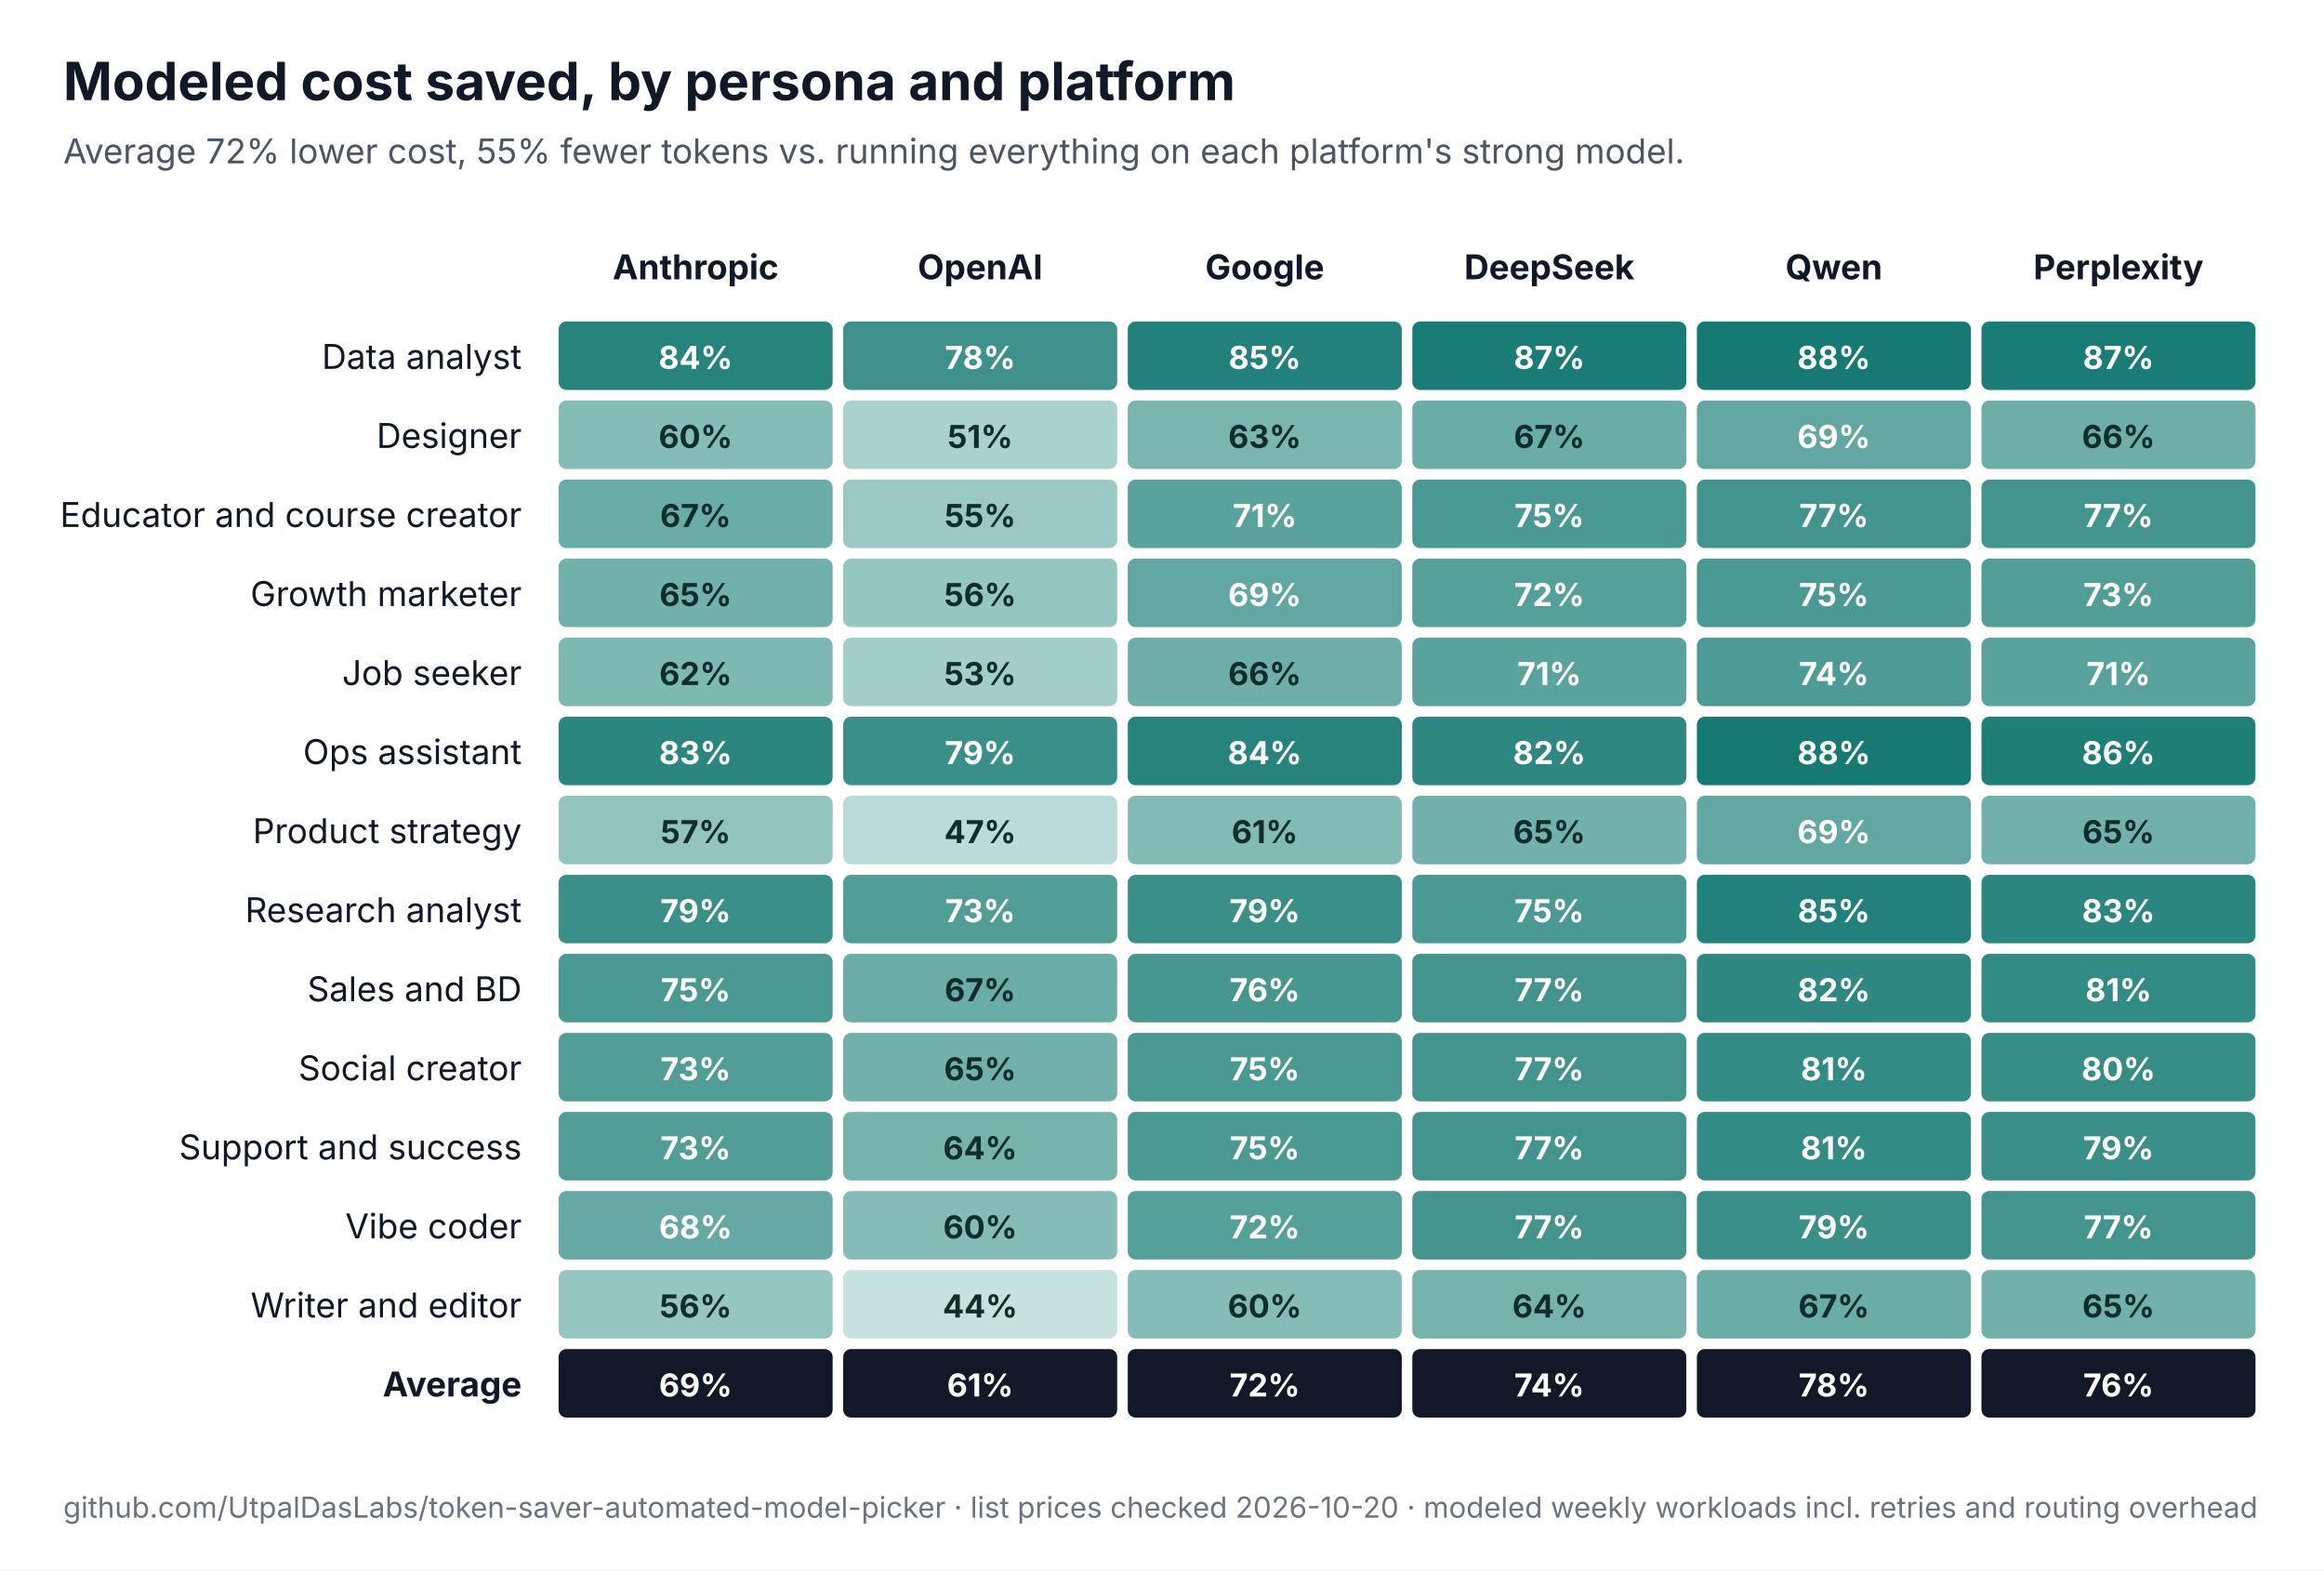
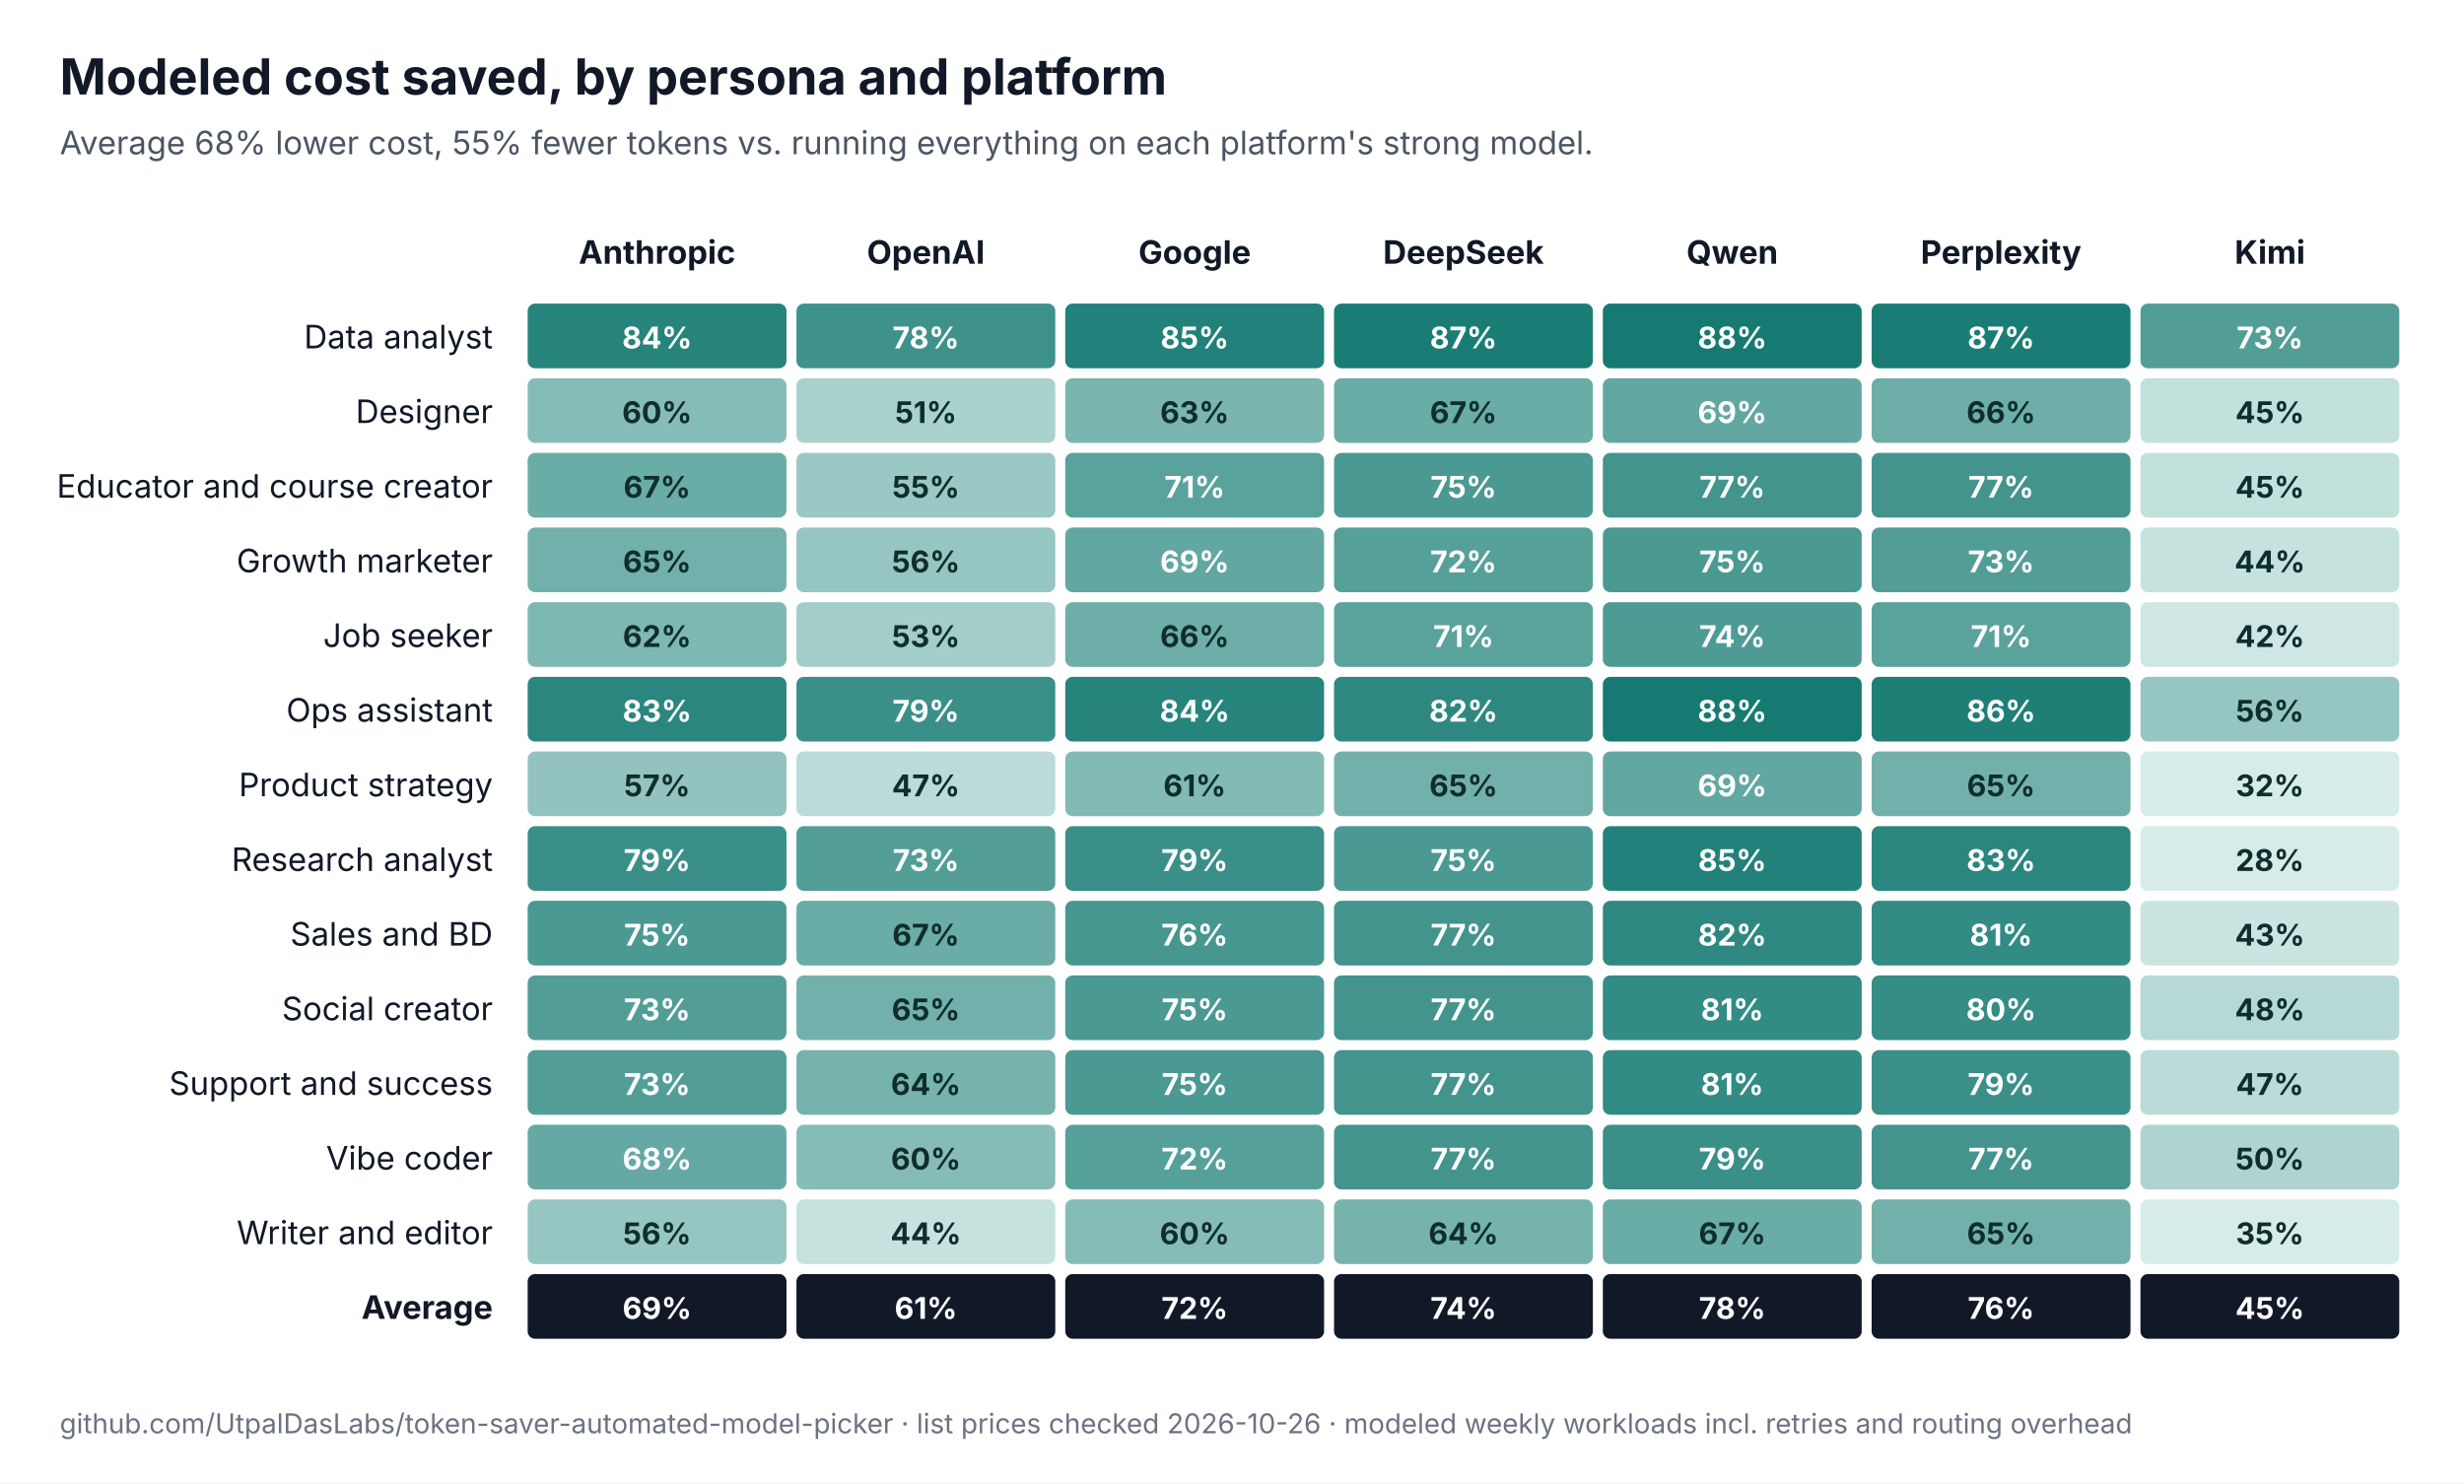
- <svg xmlns="http://www.w3.org/2000/svg" width="882" height="596" viewBox="0 0 882 596" font-family="Inter,Segoe UI,Helvetica,Arial,sans-serif">
-   <rect width="882" height="596" fill="#ffffff" />
+ <svg xmlns="http://www.w3.org/2000/svg" width="990" height="596" viewBox="0 0 990 596" font-family="Inter,Segoe UI,Helvetica,Arial,sans-serif">
+   <rect width="990" height="596" fill="#ffffff" />
  <text x="24" y="38" font-size="20" font-weight="700" fill="#111827">Modeled cost saved, by persona and platform</text>
-   <text x="24" y="62" font-size="13" fill="#4b5563">Average 72% lower cost, 55% fewer tokens vs. running everything on each platform's strong model.</text>
+   <text x="24" y="62" font-size="13" fill="#4b5563">Average 68% lower cost, 55% fewer tokens vs. running everything on each platform's strong model.</text>
  <text x="264.0" y="106" font-size="13" font-weight="700" text-anchor="middle" fill="#111827">Anthropic</text>
  <text x="372.0" y="106" font-size="13" font-weight="700" text-anchor="middle" fill="#111827">OpenAI</text>
  <text x="480.0" y="106" font-size="13" font-weight="700" text-anchor="middle" fill="#111827">Google</text>
  <text x="588.0" y="106" font-size="13" font-weight="700" text-anchor="middle" fill="#111827">DeepSeek</text>
  <text x="696.0" y="106" font-size="13" font-weight="700" text-anchor="middle" fill="#111827">Qwen</text>
  <text x="804.0" y="106" font-size="13" font-weight="700" text-anchor="middle" fill="#111827">Perplexity</text>
+   <text x="912.0" y="106" font-size="13" font-weight="700" text-anchor="middle" fill="#111827">Kimi</text>
  <text x="198" y="140" font-size="13" text-anchor="end" fill="#111827">Data analyst</text>
  <rect x="212" y="122" width="104" height="26" rx="3" fill="rgb(38,132,124)" />
  <text x="264.0" y="140" font-size="12" font-weight="700" text-anchor="middle" fill="#ffffff">84%</text>
  <rect x="320" y="122" width="104" height="26" rx="3" fill="rgb(62,146,139)" />
  <text x="372.0" y="140" font-size="12" font-weight="700" text-anchor="middle" fill="#ffffff">78%</text>
  <rect x="428" y="122" width="104" height="26" rx="3" fill="rgb(34,129,122)" />
  <text x="480.0" y="140" font-size="12" font-weight="700" text-anchor="middle" fill="#ffffff">85%</text>
  <rect x="536" y="122" width="104" height="26" rx="3" fill="rgb(26,125,117)" />
  <text x="588.0" y="140" font-size="12" font-weight="700" text-anchor="middle" fill="#ffffff">87%</text>
  <rect x="644" y="122" width="104" height="26" rx="3" fill="rgb(22,122,114)" />
  <text x="696.0" y="140" font-size="12" font-weight="700" text-anchor="middle" fill="#ffffff">88%</text>
  <rect x="752" y="122" width="104" height="26" rx="3" fill="rgb(26,125,117)" />
  <text x="804.0" y="140" font-size="12" font-weight="700" text-anchor="middle" fill="#ffffff">87%</text>
+   <rect x="860" y="122" width="104" height="26" rx="3" fill="rgb(82,158,151)" />
+   <text x="912.0" y="140" font-size="12" font-weight="700" text-anchor="middle" fill="#ffffff">73%</text>
  <text x="198" y="170" font-size="13" text-anchor="end" fill="#111827">Designer</text>
  <rect x="212" y="152" width="104" height="26" rx="3" fill="rgb(134,188,183)" />
  <text x="264.0" y="170" font-size="12" font-weight="700" text-anchor="middle" fill="#0f2e2b">60%</text>
  <rect x="320" y="152" width="104" height="26" rx="3" fill="rgb(170,210,205)" />
  <text x="372.0" y="170" font-size="12" font-weight="700" text-anchor="middle" fill="#0f2e2b">51%</text>
  <rect x="428" y="152" width="104" height="26" rx="3" fill="rgb(122,181,176)" />
  <text x="480.0" y="170" font-size="12" font-weight="700" text-anchor="middle" fill="#0f2e2b">63%</text>
  <rect x="536" y="152" width="104" height="26" rx="3" fill="rgb(106,172,166)" />
  <text x="588.0" y="170" font-size="12" font-weight="700" text-anchor="middle" fill="#0f2e2b">67%</text>
  <rect x="644" y="152" width="104" height="26" rx="3" fill="rgb(98,167,161)" />
  <text x="696.0" y="170" font-size="12" font-weight="700" text-anchor="middle" fill="#ffffff">69%</text>
  <rect x="752" y="152" width="104" height="26" rx="3" fill="rgb(110,174,169)" />
  <text x="804.0" y="170" font-size="12" font-weight="700" text-anchor="middle" fill="#0f2e2b">66%</text>
+   <rect x="860" y="152" width="104" height="26" rx="3" fill="rgb(194,224,220)" />
+   <text x="912.0" y="170" font-size="12" font-weight="700" text-anchor="middle" fill="#0f2e2b">45%</text>
  <text x="198" y="200" font-size="13" text-anchor="end" fill="#111827">Educator and course creator</text>
  <rect x="212" y="182" width="104" height="26" rx="3" fill="rgb(106,172,166)" />
  <text x="264.0" y="200" font-size="12" font-weight="700" text-anchor="middle" fill="#0f2e2b">67%</text>
  <rect x="320" y="182" width="104" height="26" rx="3" fill="rgb(154,200,196)" />
  <text x="372.0" y="200" font-size="12" font-weight="700" text-anchor="middle" fill="#0f2e2b">55%</text>
  <rect x="428" y="182" width="104" height="26" rx="3" fill="rgb(90,162,156)" />
  <text x="480.0" y="200" font-size="12" font-weight="700" text-anchor="middle" fill="#ffffff">71%</text>
  <rect x="536" y="182" width="104" height="26" rx="3" fill="rgb(74,153,146)" />
  <text x="588.0" y="200" font-size="12" font-weight="700" text-anchor="middle" fill="#ffffff">75%</text>
  <rect x="644" y="182" width="104" height="26" rx="3" fill="rgb(66,148,141)" />
  <text x="696.0" y="200" font-size="12" font-weight="700" text-anchor="middle" fill="#ffffff">77%</text>
  <rect x="752" y="182" width="104" height="26" rx="3" fill="rgb(66,148,141)" />
  <text x="804.0" y="200" font-size="12" font-weight="700" text-anchor="middle" fill="#ffffff">77%</text>
+   <rect x="860" y="182" width="104" height="26" rx="3" fill="rgb(194,224,220)" />
+   <text x="912.0" y="200" font-size="12" font-weight="700" text-anchor="middle" fill="#0f2e2b">45%</text>
  <text x="198" y="230" font-size="13" text-anchor="end" fill="#111827">Growth marketer</text>
  <rect x="212" y="212" width="104" height="26" rx="3" fill="rgb(114,177,171)" />
  <text x="264.0" y="230" font-size="12" font-weight="700" text-anchor="middle" fill="#0f2e2b">65%</text>
  <rect x="320" y="212" width="104" height="26" rx="3" fill="rgb(150,198,193)" />
  <text x="372.0" y="230" font-size="12" font-weight="700" text-anchor="middle" fill="#0f2e2b">56%</text>
  <rect x="428" y="212" width="104" height="26" rx="3" fill="rgb(98,167,161)" />
  <text x="480.0" y="230" font-size="12" font-weight="700" text-anchor="middle" fill="#ffffff">69%</text>
  <rect x="536" y="212" width="104" height="26" rx="3" fill="rgb(86,160,154)" />
  <text x="588.0" y="230" font-size="12" font-weight="700" text-anchor="middle" fill="#ffffff">72%</text>
  <rect x="644" y="212" width="104" height="26" rx="3" fill="rgb(74,153,146)" />
  <text x="696.0" y="230" font-size="12" font-weight="700" text-anchor="middle" fill="#ffffff">75%</text>
  <rect x="752" y="212" width="104" height="26" rx="3" fill="rgb(82,158,151)" />
  <text x="804.0" y="230" font-size="12" font-weight="700" text-anchor="middle" fill="#ffffff">73%</text>
+   <rect x="860" y="212" width="104" height="26" rx="3" fill="rgb(198,226,223)" />
+   <text x="912.0" y="230" font-size="12" font-weight="700" text-anchor="middle" fill="#0f2e2b">44%</text>
  <text x="198" y="260" font-size="13" text-anchor="end" fill="#111827">Job seeker</text>
  <rect x="212" y="242" width="104" height="26" rx="3" fill="rgb(126,184,178)" />
  <text x="264.0" y="260" font-size="12" font-weight="700" text-anchor="middle" fill="#0f2e2b">62%</text>
  <rect x="320" y="242" width="104" height="26" rx="3" fill="rgb(162,205,201)" />
  <text x="372.0" y="260" font-size="12" font-weight="700" text-anchor="middle" fill="#0f2e2b">53%</text>
  <rect x="428" y="242" width="104" height="26" rx="3" fill="rgb(110,174,169)" />
  <text x="480.0" y="260" font-size="12" font-weight="700" text-anchor="middle" fill="#0f2e2b">66%</text>
  <rect x="536" y="242" width="104" height="26" rx="3" fill="rgb(90,162,156)" />
  <text x="588.0" y="260" font-size="12" font-weight="700" text-anchor="middle" fill="#ffffff">71%</text>
  <rect x="644" y="242" width="104" height="26" rx="3" fill="rgb(78,155,149)" />
  <text x="696.0" y="260" font-size="12" font-weight="700" text-anchor="middle" fill="#ffffff">74%</text>
  <rect x="752" y="242" width="104" height="26" rx="3" fill="rgb(90,162,156)" />
  <text x="804.0" y="260" font-size="12" font-weight="700" text-anchor="middle" fill="#ffffff">71%</text>
+   <rect x="860" y="242" width="104" height="26" rx="3" fill="rgb(206,231,228)" />
+   <text x="912.0" y="260" font-size="12" font-weight="700" text-anchor="middle" fill="#0f2e2b">42%</text>
  <text x="198" y="290" font-size="13" text-anchor="end" fill="#111827">Ops assistant</text>
  <rect x="212" y="272" width="104" height="26" rx="3" fill="rgb(42,134,127)" />
  <text x="264.0" y="290" font-size="12" font-weight="700" text-anchor="middle" fill="#ffffff">83%</text>
  <rect x="320" y="272" width="104" height="26" rx="3" fill="rgb(58,143,137)" />
  <text x="372.0" y="290" font-size="12" font-weight="700" text-anchor="middle" fill="#ffffff">79%</text>
  <rect x="428" y="272" width="104" height="26" rx="3" fill="rgb(38,132,124)" />
  <text x="480.0" y="290" font-size="12" font-weight="700" text-anchor="middle" fill="#ffffff">84%</text>
  <rect x="536" y="272" width="104" height="26" rx="3" fill="rgb(46,136,129)" />
  <text x="588.0" y="290" font-size="12" font-weight="700" text-anchor="middle" fill="#ffffff">82%</text>
  <rect x="644" y="272" width="104" height="26" rx="3" fill="rgb(22,122,114)" />
  <text x="696.0" y="290" font-size="12" font-weight="700" text-anchor="middle" fill="#ffffff">88%</text>
  <rect x="752" y="272" width="104" height="26" rx="3" fill="rgb(30,127,119)" />
  <text x="804.0" y="290" font-size="12" font-weight="700" text-anchor="middle" fill="#ffffff">86%</text>
+   <rect x="860" y="272" width="104" height="26" rx="3" fill="rgb(150,198,193)" />
+   <text x="912.0" y="290" font-size="12" font-weight="700" text-anchor="middle" fill="#0f2e2b">56%</text>
  <text x="198" y="320" font-size="13" text-anchor="end" fill="#111827">Product strategy</text>
  <rect x="212" y="302" width="104" height="26" rx="3" fill="rgb(146,195,191)" />
  <text x="264.0" y="320" font-size="12" font-weight="700" text-anchor="middle" fill="#0f2e2b">57%</text>
  <rect x="320" y="302" width="104" height="26" rx="3" fill="rgb(186,219,215)" />
  <text x="372.0" y="320" font-size="12" font-weight="700" text-anchor="middle" fill="#0f2e2b">47%</text>
  <rect x="428" y="302" width="104" height="26" rx="3" fill="rgb(130,186,181)" />
  <text x="480.0" y="320" font-size="12" font-weight="700" text-anchor="middle" fill="#0f2e2b">61%</text>
  <rect x="536" y="302" width="104" height="26" rx="3" fill="rgb(114,177,171)" />
  <text x="588.0" y="320" font-size="12" font-weight="700" text-anchor="middle" fill="#0f2e2b">65%</text>
  <rect x="644" y="302" width="104" height="26" rx="3" fill="rgb(98,167,161)" />
  <text x="696.0" y="320" font-size="12" font-weight="700" text-anchor="middle" fill="#ffffff">69%</text>
  <rect x="752" y="302" width="104" height="26" rx="3" fill="rgb(114,177,171)" />
  <text x="804.0" y="320" font-size="12" font-weight="700" text-anchor="middle" fill="#0f2e2b">65%</text>
+   <rect x="860" y="302" width="104" height="26" rx="3" fill="rgb(214,236,233)" />
+   <text x="912.0" y="320" font-size="12" font-weight="700" text-anchor="middle" fill="#0f2e2b">32%</text>
  <text x="198" y="350" font-size="13" text-anchor="end" fill="#111827">Research analyst</text>
  <rect x="212" y="332" width="104" height="26" rx="3" fill="rgb(58,143,137)" />
  <text x="264.0" y="350" font-size="12" font-weight="700" text-anchor="middle" fill="#ffffff">79%</text>
  <rect x="320" y="332" width="104" height="26" rx="3" fill="rgb(82,158,151)" />
  <text x="372.0" y="350" font-size="12" font-weight="700" text-anchor="middle" fill="#ffffff">73%</text>
  <rect x="428" y="332" width="104" height="26" rx="3" fill="rgb(58,143,137)" />
  <text x="480.0" y="350" font-size="12" font-weight="700" text-anchor="middle" fill="#ffffff">79%</text>
  <rect x="536" y="332" width="104" height="26" rx="3" fill="rgb(74,153,146)" />
  <text x="588.0" y="350" font-size="12" font-weight="700" text-anchor="middle" fill="#ffffff">75%</text>
  <rect x="644" y="332" width="104" height="26" rx="3" fill="rgb(34,129,122)" />
  <text x="696.0" y="350" font-size="12" font-weight="700" text-anchor="middle" fill="#ffffff">85%</text>
  <rect x="752" y="332" width="104" height="26" rx="3" fill="rgb(42,134,127)" />
  <text x="804.0" y="350" font-size="12" font-weight="700" text-anchor="middle" fill="#ffffff">83%</text>
+   <rect x="860" y="332" width="104" height="26" rx="3" fill="rgb(214,236,233)" />
+   <text x="912.0" y="350" font-size="12" font-weight="700" text-anchor="middle" fill="#0f2e2b">28%</text>
  <text x="198" y="380" font-size="13" text-anchor="end" fill="#111827">Sales and BD</text>
  <rect x="212" y="362" width="104" height="26" rx="3" fill="rgb(74,153,146)" />
  <text x="264.0" y="380" font-size="12" font-weight="700" text-anchor="middle" fill="#ffffff">75%</text>
  <rect x="320" y="362" width="104" height="26" rx="3" fill="rgb(106,172,166)" />
  <text x="372.0" y="380" font-size="12" font-weight="700" text-anchor="middle" fill="#0f2e2b">67%</text>
  <rect x="428" y="362" width="104" height="26" rx="3" fill="rgb(70,151,144)" />
  <text x="480.0" y="380" font-size="12" font-weight="700" text-anchor="middle" fill="#ffffff">76%</text>
  <rect x="536" y="362" width="104" height="26" rx="3" fill="rgb(66,148,141)" />
  <text x="588.0" y="380" font-size="12" font-weight="700" text-anchor="middle" fill="#ffffff">77%</text>
  <rect x="644" y="362" width="104" height="26" rx="3" fill="rgb(46,136,129)" />
  <text x="696.0" y="380" font-size="12" font-weight="700" text-anchor="middle" fill="#ffffff">82%</text>
  <rect x="752" y="362" width="104" height="26" rx="3" fill="rgb(50,139,132)" />
  <text x="804.0" y="380" font-size="12" font-weight="700" text-anchor="middle" fill="#ffffff">81%</text>
+   <rect x="860" y="362" width="104" height="26" rx="3" fill="rgb(202,228,225)" />
+   <text x="912.0" y="380" font-size="12" font-weight="700" text-anchor="middle" fill="#0f2e2b">43%</text>
  <text x="198" y="410" font-size="13" text-anchor="end" fill="#111827">Social creator</text>
  <rect x="212" y="392" width="104" height="26" rx="3" fill="rgb(82,158,151)" />
  <text x="264.0" y="410" font-size="12" font-weight="700" text-anchor="middle" fill="#ffffff">73%</text>
  <rect x="320" y="392" width="104" height="26" rx="3" fill="rgb(114,177,171)" />
  <text x="372.0" y="410" font-size="12" font-weight="700" text-anchor="middle" fill="#0f2e2b">65%</text>
  <rect x="428" y="392" width="104" height="26" rx="3" fill="rgb(74,153,146)" />
  <text x="480.0" y="410" font-size="12" font-weight="700" text-anchor="middle" fill="#ffffff">75%</text>
  <rect x="536" y="392" width="104" height="26" rx="3" fill="rgb(66,148,141)" />
  <text x="588.0" y="410" font-size="12" font-weight="700" text-anchor="middle" fill="#ffffff">77%</text>
  <rect x="644" y="392" width="104" height="26" rx="3" fill="rgb(50,139,132)" />
  <text x="696.0" y="410" font-size="12" font-weight="700" text-anchor="middle" fill="#ffffff">81%</text>
  <rect x="752" y="392" width="104" height="26" rx="3" fill="rgb(54,141,134)" />
  <text x="804.0" y="410" font-size="12" font-weight="700" text-anchor="middle" fill="#ffffff">80%</text>
+   <rect x="860" y="392" width="104" height="26" rx="3" fill="rgb(182,217,213)" />
+   <text x="912.0" y="410" font-size="12" font-weight="700" text-anchor="middle" fill="#0f2e2b">48%</text>
  <text x="198" y="440" font-size="13" text-anchor="end" fill="#111827">Support and success</text>
  <rect x="212" y="422" width="104" height="26" rx="3" fill="rgb(82,158,151)" />
  <text x="264.0" y="440" font-size="12" font-weight="700" text-anchor="middle" fill="#ffffff">73%</text>
  <rect x="320" y="422" width="104" height="26" rx="3" fill="rgb(118,179,173)" />
  <text x="372.0" y="440" font-size="12" font-weight="700" text-anchor="middle" fill="#0f2e2b">64%</text>
  <rect x="428" y="422" width="104" height="26" rx="3" fill="rgb(74,153,146)" />
  <text x="480.0" y="440" font-size="12" font-weight="700" text-anchor="middle" fill="#ffffff">75%</text>
  <rect x="536" y="422" width="104" height="26" rx="3" fill="rgb(66,148,141)" />
  <text x="588.0" y="440" font-size="12" font-weight="700" text-anchor="middle" fill="#ffffff">77%</text>
  <rect x="644" y="422" width="104" height="26" rx="3" fill="rgb(50,139,132)" />
  <text x="696.0" y="440" font-size="12" font-weight="700" text-anchor="middle" fill="#ffffff">81%</text>
  <rect x="752" y="422" width="104" height="26" rx="3" fill="rgb(58,143,137)" />
  <text x="804.0" y="440" font-size="12" font-weight="700" text-anchor="middle" fill="#ffffff">79%</text>
+   <rect x="860" y="422" width="104" height="26" rx="3" fill="rgb(186,219,215)" />
+   <text x="912.0" y="440" font-size="12" font-weight="700" text-anchor="middle" fill="#0f2e2b">47%</text>
  <text x="198" y="470" font-size="13" text-anchor="end" fill="#111827">Vibe coder</text>
  <rect x="212" y="452" width="104" height="26" rx="3" fill="rgb(102,169,164)" />
  <text x="264.0" y="470" font-size="12" font-weight="700" text-anchor="middle" fill="#ffffff">68%</text>
  <rect x="320" y="452" width="104" height="26" rx="3" fill="rgb(134,188,183)" />
  <text x="372.0" y="470" font-size="12" font-weight="700" text-anchor="middle" fill="#0f2e2b">60%</text>
  <rect x="428" y="452" width="104" height="26" rx="3" fill="rgb(86,160,154)" />
  <text x="480.0" y="470" font-size="12" font-weight="700" text-anchor="middle" fill="#ffffff">72%</text>
  <rect x="536" y="452" width="104" height="26" rx="3" fill="rgb(66,148,141)" />
  <text x="588.0" y="470" font-size="12" font-weight="700" text-anchor="middle" fill="#ffffff">77%</text>
  <rect x="644" y="452" width="104" height="26" rx="3" fill="rgb(58,143,137)" />
  <text x="696.0" y="470" font-size="12" font-weight="700" text-anchor="middle" fill="#ffffff">79%</text>
  <rect x="752" y="452" width="104" height="26" rx="3" fill="rgb(66,148,141)" />
  <text x="804.0" y="470" font-size="12" font-weight="700" text-anchor="middle" fill="#ffffff">77%</text>
+   <rect x="860" y="452" width="104" height="26" rx="3" fill="rgb(174,212,208)" />
+   <text x="912.0" y="470" font-size="12" font-weight="700" text-anchor="middle" fill="#0f2e2b">50%</text>
  <text x="198" y="500" font-size="13" text-anchor="end" fill="#111827">Writer and editor</text>
  <rect x="212" y="482" width="104" height="26" rx="3" fill="rgb(150,198,193)" />
  <text x="264.0" y="500" font-size="12" font-weight="700" text-anchor="middle" fill="#0f2e2b">56%</text>
  <rect x="320" y="482" width="104" height="26" rx="3" fill="rgb(198,226,223)" />
  <text x="372.0" y="500" font-size="12" font-weight="700" text-anchor="middle" fill="#0f2e2b">44%</text>
  <rect x="428" y="482" width="104" height="26" rx="3" fill="rgb(134,188,183)" />
  <text x="480.0" y="500" font-size="12" font-weight="700" text-anchor="middle" fill="#0f2e2b">60%</text>
  <rect x="536" y="482" width="104" height="26" rx="3" fill="rgb(118,179,173)" />
  <text x="588.0" y="500" font-size="12" font-weight="700" text-anchor="middle" fill="#0f2e2b">64%</text>
  <rect x="644" y="482" width="104" height="26" rx="3" fill="rgb(106,172,166)" />
  <text x="696.0" y="500" font-size="12" font-weight="700" text-anchor="middle" fill="#0f2e2b">67%</text>
  <rect x="752" y="482" width="104" height="26" rx="3" fill="rgb(114,177,171)" />
  <text x="804.0" y="500" font-size="12" font-weight="700" text-anchor="middle" fill="#0f2e2b">65%</text>
+   <rect x="860" y="482" width="104" height="26" rx="3" fill="rgb(214,236,233)" />
+   <text x="912.0" y="500" font-size="12" font-weight="700" text-anchor="middle" fill="#0f2e2b">35%</text>
  <text x="198" y="530" font-size="13" font-weight="700" text-anchor="end" fill="#111827">Average</text>
  <rect x="212" y="512" width="104" height="26" rx="3" fill="#111827" />
  <text x="264.0" y="530" font-size="12" font-weight="700" text-anchor="middle" fill="#ffffff">69%</text>
  <rect x="320" y="512" width="104" height="26" rx="3" fill="#111827" />
  <text x="372.0" y="530" font-size="12" font-weight="700" text-anchor="middle" fill="#ffffff">61%</text>
  <rect x="428" y="512" width="104" height="26" rx="3" fill="#111827" />
  <text x="480.0" y="530" font-size="12" font-weight="700" text-anchor="middle" fill="#ffffff">72%</text>
  <rect x="536" y="512" width="104" height="26" rx="3" fill="#111827" />
  <text x="588.0" y="530" font-size="12" font-weight="700" text-anchor="middle" fill="#ffffff">74%</text>
  <rect x="644" y="512" width="104" height="26" rx="3" fill="#111827" />
  <text x="696.0" y="530" font-size="12" font-weight="700" text-anchor="middle" fill="#ffffff">78%</text>
  <rect x="752" y="512" width="104" height="26" rx="3" fill="#111827" />
  <text x="804.0" y="530" font-size="12" font-weight="700" text-anchor="middle" fill="#ffffff">76%</text>
-   <text x="24" y="576" font-size="11" fill="#6b7280">github.com/UtpalDasLabs/token-saver-automated-model-picker · list prices checked 2026-10-20 · modeled weekly workloads incl. retries and routing overhead</text>
+   <rect x="860" y="512" width="104" height="26" rx="3" fill="#111827" />
+   <text x="912.0" y="530" font-size="12" font-weight="700" text-anchor="middle" fill="#ffffff">45%</text>
+   <text x="24" y="576" font-size="11" fill="#6b7280">github.com/UtpalDasLabs/token-saver-automated-model-picker · list prices checked 2026-10-26 · modeled weekly workloads incl. retries and routing overhead</text>
</svg>
